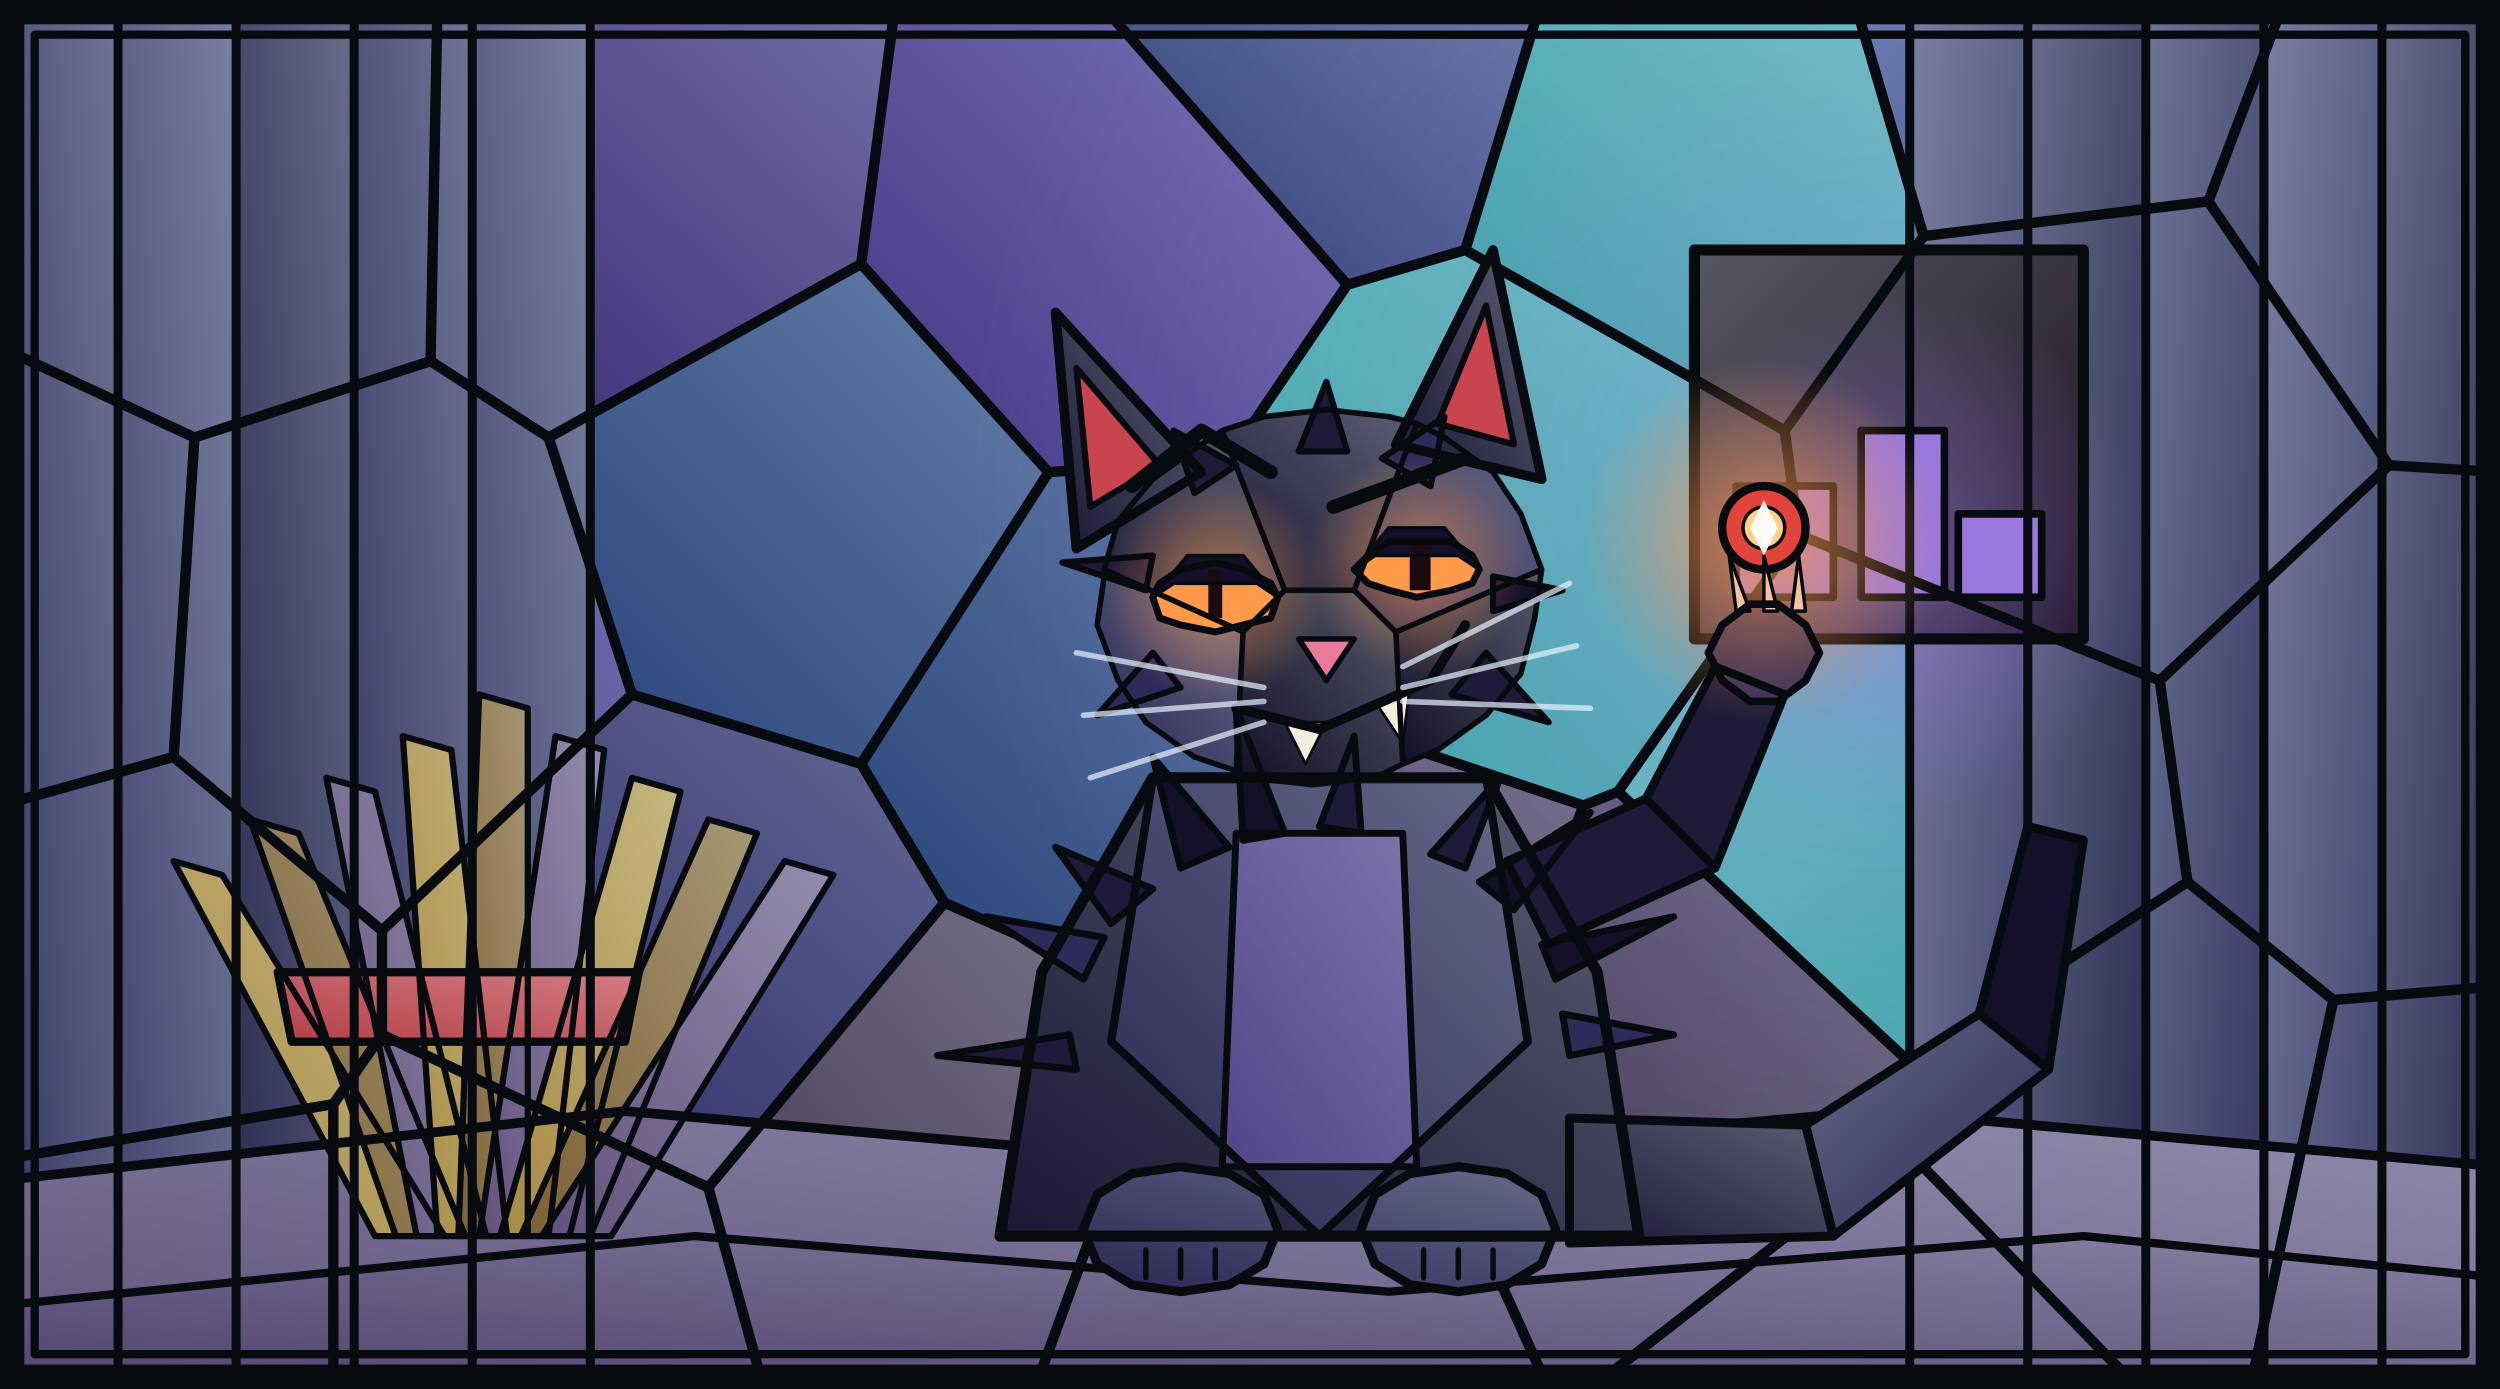
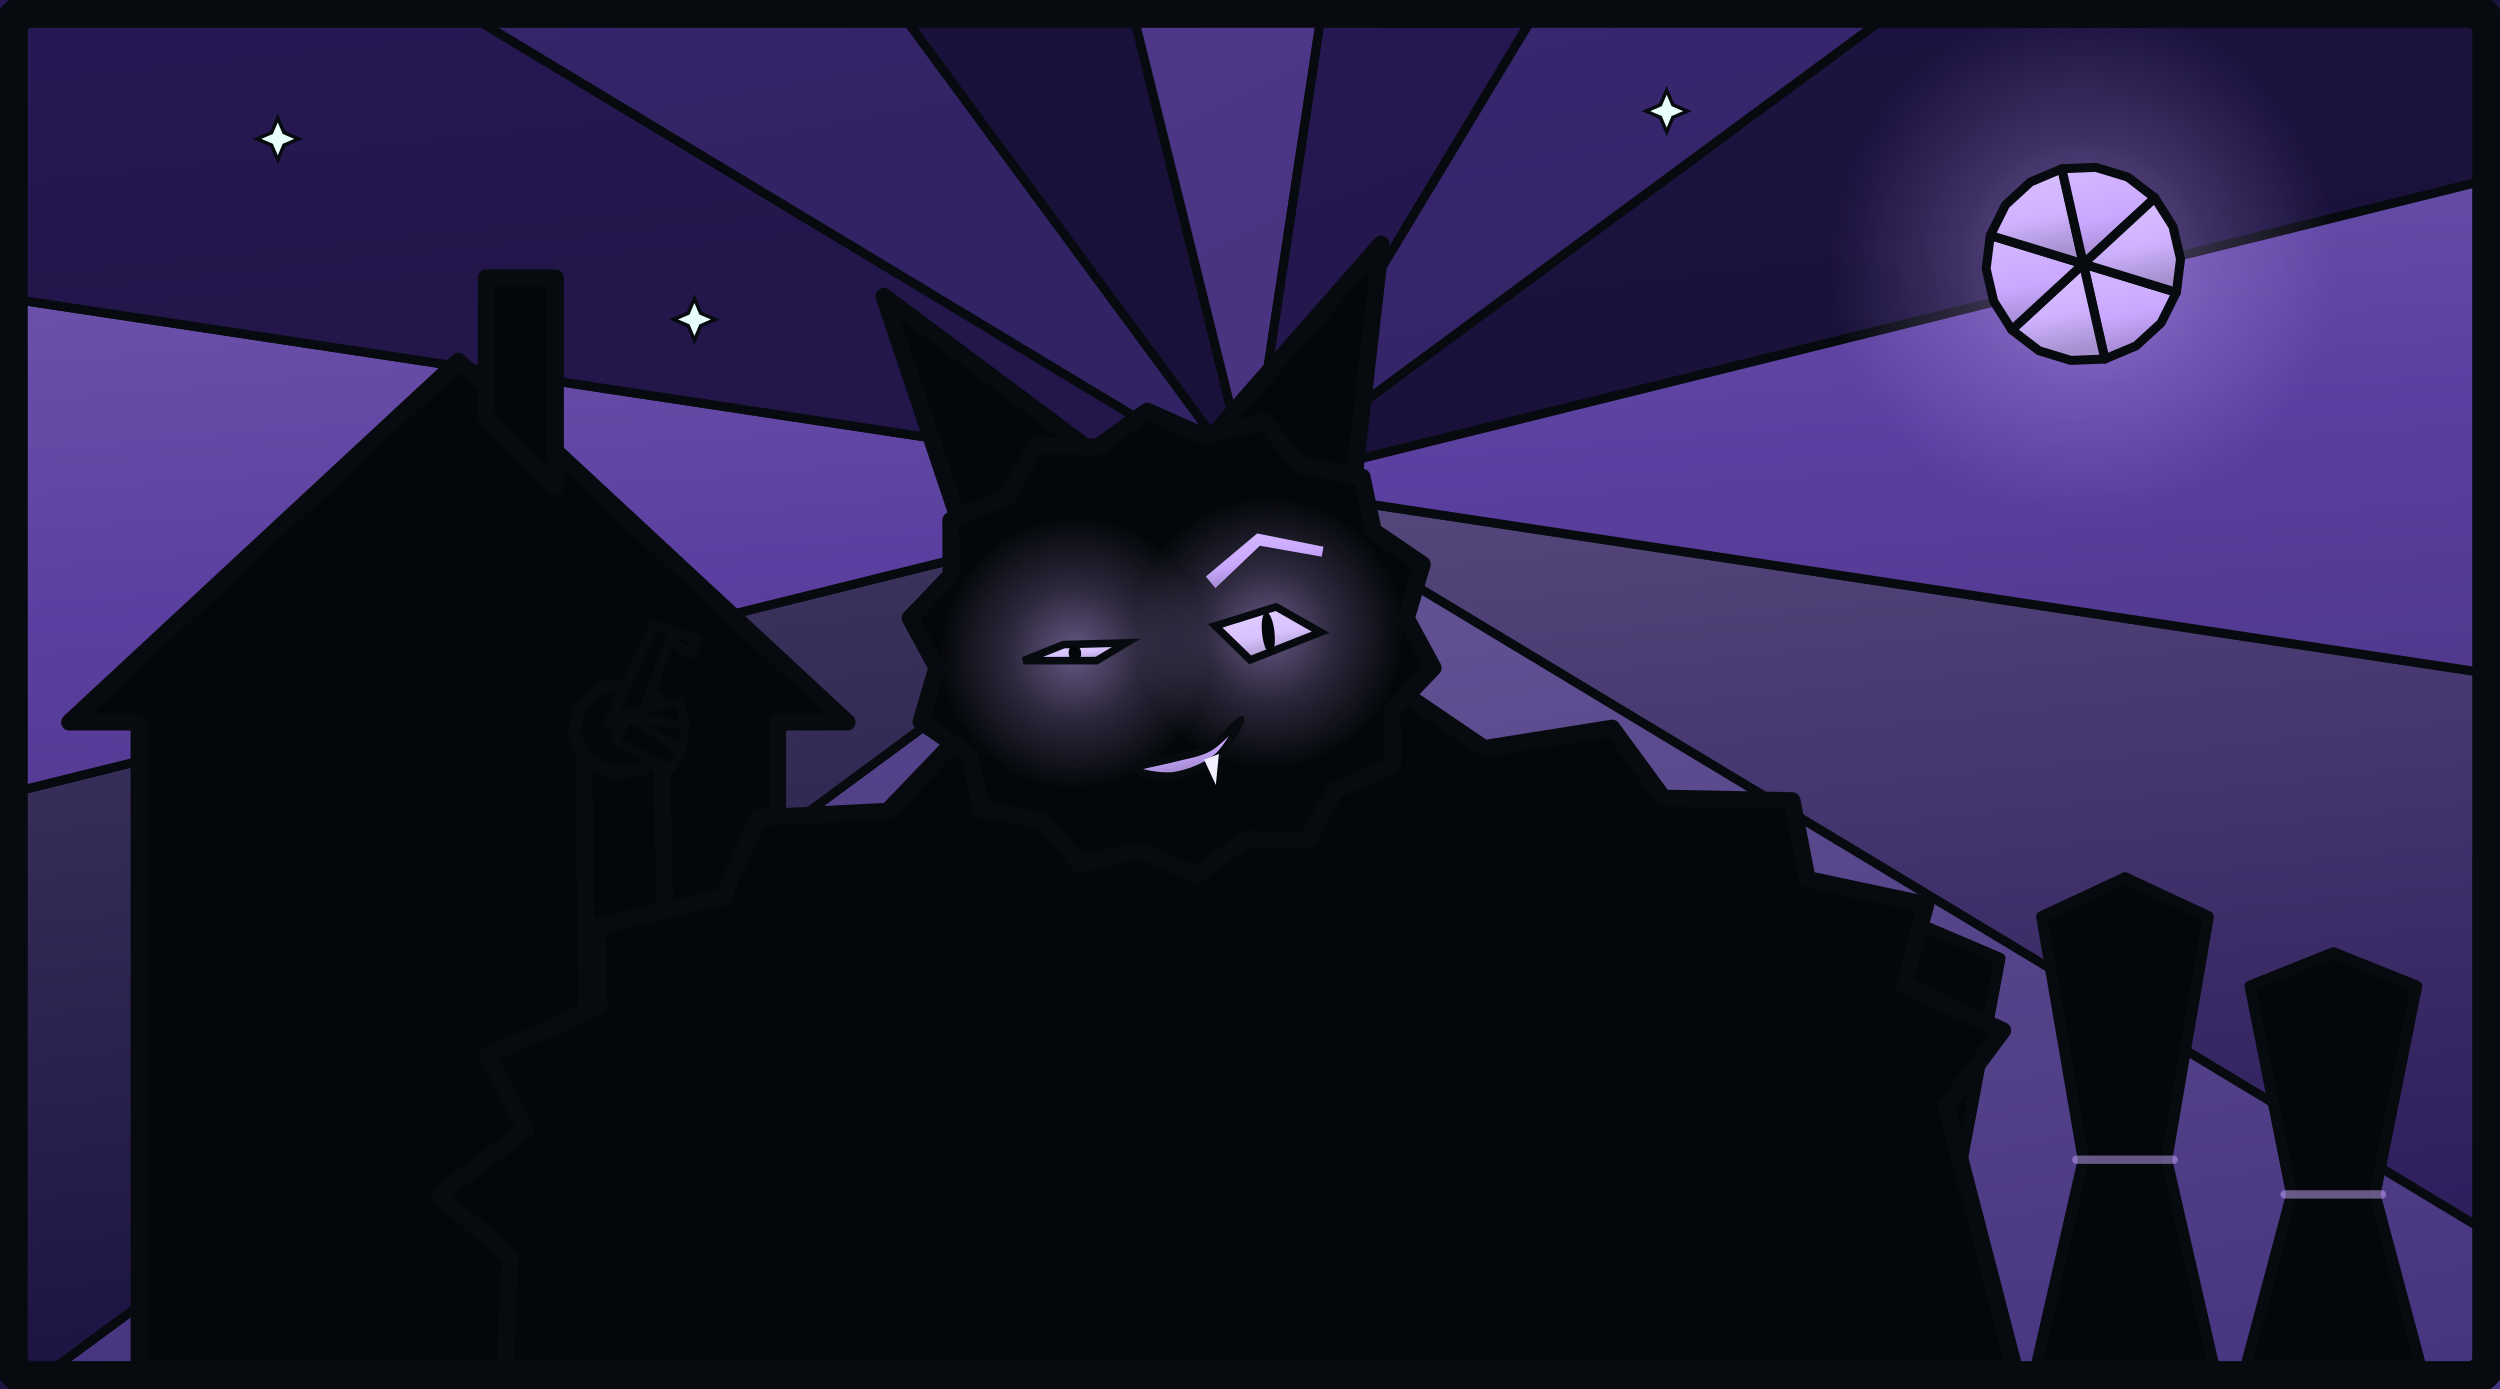
<svg xmlns="http://www.w3.org/2000/svg" viewBox="0 0 360 200">
  <defs>
-     <linearGradient id="o1" x1="0" y1="1" x2="1" y2="0">
-       <stop offset="0" stop-color="#272661" />
-       <stop offset="1" stop-color="#646A96" />
+     <linearGradient id="g1" x1="0" y1="0" x2="0.2" y2="1">
+       <stop offset="0" stop-color="#55487B" />
+       <stop offset="0.6" stop-color="#2A1A5A" />
+       <stop offset="1" stop-color="#22164A" />
    </linearGradient>
-     <linearGradient id="o2" x1="0" y1="1" x2="1" y2="0">
-       <stop offset="0" stop-color="#433586" />
-       <stop offset="1" stop-color="#7975B3" />
+     <linearGradient id="g2" x1="0" y1="0" x2="0.2" y2="1">
+       <stop offset="0" stop-color="#655595" />
+       <stop offset="0.6" stop-color="#3E2A7A" />
+       <stop offset="1" stop-color="#322364" />
    </linearGradient>
-     <linearGradient id="o3" x1="0" y1="1" x2="1" y2="0">
-       <stop offset="0" stop-color="#352A42" />
-       <stop offset="1" stop-color="#6E6D7E" />
+     <linearGradient id="g3" x1="0" y1="0" x2="0.2" y2="1">
+       <stop offset="0" stop-color="#4B4369" />
+       <stop offset="0.6" stop-color="#1E1444" />
+       <stop offset="1" stop-color="#191139" />
    </linearGradient>
-     <linearGradient id="o4" x1="0" y1="1" x2="1" y2="0">
-       <stop offset="0" stop-color="#28437A" />
-       <stop offset="1" stop-color="#6480A9" />
+     <linearGradient id="g4" x1="0" y1="0" x2="0.2" y2="1">
+       <stop offset="0" stop-color="#7C65B3" />
+       <stop offset="0.6" stop-color="#5B3FA0" />
+       <stop offset="1" stop-color="#4A3482" />
    </linearGradient>
-     <linearGradient id="o5" x1="0" y1="1" x2="1" y2="0">
-       <stop offset="0" stop-color="#433552" />
-       <stop offset="1" stop-color="#79758A" />
+     <radialGradient id="g5" cx="300" cy="38" r="36.4" gradientUnits="userSpaceOnUse">
+       <stop offset="0" stop-color="#C9A8FF" stop-opacity="0.5" />
+       <stop offset="0.5" stop-color="#C9A8FF" stop-opacity="0.2" />
+       <stop offset="1" stop-color="#C9A8FF" stop-opacity="0.00" />
+     </radialGradient>
+     <linearGradient id="g6" x1="0" y1="0" x2="0.2" y2="1">
+       <stop offset="0" stop-color="#D4B9FF" />
+       <stop offset="0.6" stop-color="#C9A8FF" />
+       <stop offset="1" stop-color="#A288CE" />
    </linearGradient>
-     <linearGradient id="o6" x1="1" y1="1" x2="0" y2="0">
-       <stop offset="0" stop-color="#352A42" />
-       <stop offset="1" stop-color="#6E6D7E" />
+     <linearGradient id="g7" x1="0" y1="0" x2="0.2" y2="1">
+       <stop offset="0" stop-color="#D9C1FF" />
+       <stop offset="0.6" stop-color="#CFB2FF" />
+       <stop offset="1" stop-color="#A690CE" />
    </linearGradient>
-     <linearGradient id="o7" x1="1" y1="1" x2="0" y2="0">
-       <stop offset="0" stop-color="#30A4A0" />
-       <stop offset="1" stop-color="#6BCBC6" />
+     <radialGradient id="g8" cx="180" cy="196" r="90" gradientUnits="userSpaceOnUse">
+       <stop offset="0" stop-color="#E07A5F" stop-opacity="0.6" />
+       <stop offset="0.5" stop-color="#E07A5F" stop-opacity="0.2" />
+       <stop offset="1" stop-color="#E07A5F" stop-opacity="0.00" />
+     </radialGradient>
+     <linearGradient id="g9" x1="0" y1="0" x2="0.2" y2="1">
+       <stop offset="0" stop-color="#F3A18B" />
+       <stop offset="0.6" stop-color="#F08A6E" />
+       <stop offset="1" stop-color="#C1705A" />
    </linearGradient>
-     <linearGradient id="o8" x1="1" y1="1" x2="0" y2="0">
-       <stop offset="0" stop-color="#7054B5" />
-       <stop offset="1" stop-color="#9C8DD7" />
+     <linearGradient id="g10" x1="0" y1="0" x2="0.2" y2="1">
+       <stop offset="0" stop-color="#E6777F" />
+       <stop offset="0.6" stop-color="#E0555F" />
+       <stop offset="1" stop-color="#B4454E" />
    </linearGradient>
-     <linearGradient id="o9" x1="0" y1="1" x2="1" y2="0">
-       <stop offset="0" stop-color="#30A4A0" />
-       <stop offset="1" stop-color="#6BCBC6" />
+     <linearGradient id="g11" x1="0" y1="0" x2="0.2" y2="1">
+       <stop offset="0" stop-color="#FFD4B9" />
+       <stop offset="0.6" stop-color="#FFC9A8" />
+       <stop offset="1" stop-color="#CDA289" />
    </linearGradient>
-     <linearGradient id="o10" x1="1" y1="1" x2="0" y2="0">
-       <stop offset="0" stop-color="#28437A" />
-       <stop offset="1" stop-color="#6480A9" />
+     <radialGradient id="g12" cx="166" cy="92" r="19.5" gradientUnits="userSpaceOnUse">
+       <stop offset="0" stop-color="#C9A8FF" stop-opacity="0.5" />
+       <stop offset="0.5" stop-color="#C9A8FF" stop-opacity="0.2" />
+       <stop offset="1" stop-color="#C9A8FF" stop-opacity="0.00" />
+     </radialGradient>
+     <linearGradient id="g13" x1="0" y1="0" x2="0.2" y2="1">
+       <stop offset="0" stop-color="#E1CEFF" />
+       <stop offset="0.6" stop-color="#D9C2FF" />
+       <stop offset="1" stop-color="#AE9DCE" />
    </linearGradient>
-     <linearGradient id="o11" x1="0" y1="1" x2="1" y2="0">
-       <stop offset="0" stop-color="#382A74" />
-       <stop offset="1" stop-color="#716DA5" />
-     </linearGradient>
-     <linearGradient id="o12" x1="1" y1="1" x2="0" y2="0">
-       <stop offset="0" stop-color="#382A74" />
-       <stop offset="1" stop-color="#716DA5" />
-     </linearGradient>
-     <linearGradient id="o13" x1="1" y1="1" x2="0" y2="0">
-       <stop offset="0" stop-color="#433552" />
-       <stop offset="1" stop-color="#79758A" />
-     </linearGradient>
-     <linearGradient id="o14" x1="0" y1="1" x2="1" y2="0">
-       <stop offset="0" stop-color="#27386F" />
-       <stop offset="1" stop-color="#6478A1" />
-     </linearGradient>
-     <radialGradient id="o15" cx="0.5" cy="0.5" r="0.5">
-       <stop offset="0" stop-color="#9A78DC" stop-opacity="0.35" />
-       <stop offset="0.55" stop-color="#9A78DC" stop-opacity="0.16" />
-       <stop offset="1" stop-color="#9A78DC" stop-opacity="0" />
-     </radialGradient>
-     <linearGradient id="o16" x1="0" y1="1" x2="1" y2="0">
-       <stop offset="0" stop-color="#353561" />
-       <stop offset="1" stop-color="#6E7596" />
-     </linearGradient>
-     <linearGradient id="o17" x1="0" y1="1" x2="1" y2="0">
-       <stop offset="0" stop-color="#43436F" />
-       <stop offset="1" stop-color="#7980A1" />
-     </linearGradient>
-     <linearGradient id="o18" x1="0" y1="1" x2="1" y2="0">
-       <stop offset="0" stop-color="#2A2A50" />
-       <stop offset="1" stop-color="#666D89" />
-     </linearGradient>
-     <linearGradient id="o19" x1="1" y1="1" x2="0" y2="0">
-       <stop offset="0" stop-color="#43436F" />
-       <stop offset="1" stop-color="#7980A1" />
-     </linearGradient>
-     <linearGradient id="o20" x1="1" y1="1" x2="0" y2="0">
-       <stop offset="0" stop-color="#2A2A50" />
-       <stop offset="1" stop-color="#666D89" />
-     </linearGradient>
-     <linearGradient id="o21" x1="1" y1="1" x2="0" y2="0">
-       <stop offset="0" stop-color="#353561" />
-       <stop offset="1" stop-color="#6E7596" />
-     </linearGradient>
-     <linearGradient id="o22" x1="1" y1="1" x2="0" y2="0">
-       <stop offset="0" stop-color="#190F1E" />
-       <stop offset="1" stop-color="#585862" />
-     </linearGradient>
-     <radialGradient id="o23" cx="0.5" cy="0.5" r="0.5">
-       <stop offset="0" stop-color="#9A78DC" stop-opacity="0.55" />
-       <stop offset="0.55" stop-color="#9A78DC" stop-opacity="0.25" />
-       <stop offset="1" stop-color="#9A78DC" stop-opacity="0" />
-     </radialGradient>
-     <linearGradient id="o24" x1="0" y1="1" x2="1" y2="0">
-       <stop offset="0" stop-color="#60527D" />
-       <stop offset="1" stop-color="#908CAC" />
-     </linearGradient>
-     <linearGradient id="o25" x1="0" y1="1" x2="1" y2="0">
-       <stop offset="0" stop-color="#51436F" />
-       <stop offset="1" stop-color="#8580A1" />
-     </linearGradient>
-     <linearGradient id="o26" x1="0" y1="1" x2="1" y2="0">
-       <stop offset="0" stop-color="#A68A44" />
-       <stop offset="1" stop-color="#C6B77F" />
-     </linearGradient>
-     <linearGradient id="o27" x1="0" y1="1" x2="1" y2="0">
-       <stop offset="0" stop-color="#7D6035" />
-       <stop offset="1" stop-color="#A69774" />
-     </linearGradient>
-     <linearGradient id="o28" x1="0" y1="1" x2="1" y2="0">
-       <stop offset="0" stop-color="#63527D" />
-       <stop offset="1" stop-color="#938CAC" />
-     </linearGradient>
-     <linearGradient id="o29" x1="0" y1="1" x2="1" y2="0">
-       <stop offset="0" stop-color="#B43F48" />
-       <stop offset="1" stop-color="#D27D83" />
-     </linearGradient>
-     <linearGradient id="o30" x1="0" y1="1" x2="1" y2="0">
-       <stop offset="0" stop-color="#1B1835" />
-       <stop offset="1" stop-color="#5B5F74" />
-     </linearGradient>
-     <linearGradient id="o31" x1="1" y1="1" x2="0" y2="0">
-       <stop offset="0" stop-color="#2A2652" />
-       <stop offset="1" stop-color="#666A8A" />
-     </linearGradient>
-     <linearGradient id="o32" x1="0" y1="1" x2="1" y2="0">
-       <stop offset="0" stop-color="#2A2652" />
-       <stop offset="1" stop-color="#666A8A" />
-     </linearGradient>
-     <linearGradient id="o33" x1="0" y1="1" x2="1" y2="0">
-       <stop offset="0" stop-color="#7054B5" />
-       <stop offset="1" stop-color="#9C8DD7" />
-     </linearGradient>
-     <radialGradient id="o34" cx="0.5" cy="0.5" r="0.5">
-       <stop offset="0" stop-color="#FF9A4A" stop-opacity="0.7" />
-       <stop offset="0.55" stop-color="#FF9A4A" stop-opacity="0.32" />
-       <stop offset="1" stop-color="#FF9A4A" stop-opacity="0" />
-     </radialGradient>
-     <linearGradient id="o35" x1="0" y1="1" x2="1" y2="0">
-       <stop offset="0" stop-color="#120F27" />
-       <stop offset="1" stop-color="#545869" />
-     </linearGradient>
-     <radialGradient id="o36" cx="0.5" cy="0.5" r="0.5">
-       <stop offset="0" stop-color="#FF9A4A" stop-opacity="0.6" />
-       <stop offset="0.55" stop-color="#FF9A4A" stop-opacity="0.27" />
-       <stop offset="1" stop-color="#FF9A4A" stop-opacity="0" />
+     <radialGradient id="g14" cx="194" cy="92" r="19.5" gradientUnits="userSpaceOnUse">
+       <stop offset="0" stop-color="#C9A8FF" stop-opacity="0.5" />
+       <stop offset="0.5" stop-color="#C9A8FF" stop-opacity="0.2" />
+       <stop offset="1" stop-color="#C9A8FF" stop-opacity="0.00" />
    </radialGradient>
  </defs>
-   <rect width="360" height="200" fill="#070B10" />
-   <path fill="url(#o1)" d="M48,159 0,167 0,116 25,109 55,134 55,149Z" />
-   <path fill="url(#o2)" d="M79,63 91,100 55,134 25,109 28,63 62,52Z" />
-   <path fill="url(#o3)" d="M233,114 275,153 274,165 229,200 223,200 209,169 228,116Z" />
-   <path fill="url(#o4)" d="M198,106 152,137 136,130 124,110 151,68 177,66Z" />
-   <path fill="url(#o5)" d="M164,159 149,200 110,200 102,171 136,130 152,137Z" />
-   <path fill="url(#o2)" d="M129,0 158,0 194,41 177,66 151,68 124,38Z" />
-   <path fill="url(#o6)" d="M336,144 324,200 308,200 274,165 275,153 315,127Z" />
-   <path fill="url(#o7)" d="M315,127 275,153 233,114 259,77 311,98Z" />
-   <path fill="url(#o3)" d="M48,200 0,200 0,167 48,159Z" />
-   <path fill="url(#o8)" d="M311,98 259,77 257,62 277,34 318,29 344,67Z" />
-   <path fill="url(#o9)" d="M222,0 267,0 277,34 257,62 211,36Z" />
-   <path fill="url(#o3)" d="M209,169 164,159 152,137 198,106 228,116Z" />
-   <path fill="url(#o9)" d="M211,36 257,62 259,77 233,114 228,116 198,106 177,66 194,41Z" />
-   <path fill="url(#o10)" d="M360,68 360,142 336,144 315,127 311,98 344,67Z" />
-   <path fill="url(#o11)" d="M0,0 63,0 62,52 28,63 0,50Z" />
-   <path fill="url(#o12)" d="M329,0 360,0 360,68 344,67 318,29Z" />
-   <path fill="url(#o1)" d="M223,200 149,200 164,159 209,169Z" />
-   <path fill="url(#o5)" d="M110,200 48,200 48,159 55,149 102,171Z" />
-   <path fill="url(#o4)" d="M79,63 124,38 151,68 124,110 91,100Z" />
-   <path fill="url(#o11)" d="M63,0 129,0 124,38 79,63 62,52Z" />
-   <path fill="url(#o1)" d="M136,130 102,171 55,149 55,134 91,100 124,110Z" />
-   <path fill="url(#o6)" d="M360,142 360,200 324,200 336,144Z" />
-   <path fill="url(#o13)" d="M274,165 308,200 229,200Z" />
-   <path fill="url(#o10)" d="M267,0 329,0 318,29 277,34Z" />
-   <path fill="url(#o14)" d="M158,0 222,0 211,36 194,41Z" />
-   <path fill="url(#o2)" d="M28,63 25,109 0,116 0,50Z" />
-   <circle cx="270" cy="70" r="130" fill="url(#o15)" />
-   <path fill="url(#o16)" d="M0,0 17,0 17,200 0,200Z" />
-   <path fill="url(#o17)" d="M17,0 34,0 34,200 17,200Z" />
-   <path fill="url(#o18)" d="M34,0 51,0 51,200 34,200Z" />
-   <path fill="url(#o16)" d="M51,0 68,0 68,200 51,200Z" />
-   <path fill="url(#o17)" d="M68,0 85,0 85,200 68,200Z" />
-   <path fill="url(#o19)" d="M275,0 292,0 292,200 275,200Z" />
-   <path fill="url(#o20)" d="M292,0 309,0 309,200 292,200Z" />
-   <path fill="url(#o21)" d="M309,0 326,0 326,200 309,200Z" />
-   <path fill="url(#o19)" d="M326,0 343,0 343,200 326,200Z" />
-   <path fill="url(#o20)" d="M343,0 360,0 360,200 343,200Z" />
-   <path fill="url(#o22)" d="M244,36 300,36 300,92 244,92Z" />
-   <path fill="#9A78DC" d="M250,70 264,70 264,86 250,86ZM268,62 280,62 280,86 268,86ZM282,74 294,74 294,86 282,86Z" />
-   <circle cx="272" cy="80" r="38" fill="url(#o23)" />
-   <path fill="url(#o24)" d="M0,170 90,160 180,168 270,160 360,168 360,200 0,200Z" />
-   <path fill="url(#o25)" d="M0,188 100,178 200,186 300,178 360,184 360,200 0,200Z" />
-   <path fill="url(#o26)" d="M54,178 25,124 32,126 64,178Z" />
-   <path fill="url(#o27)" d="M57,178 36,118 43,120 67,178Z" />
-   <path fill="url(#o28)" d="M60,178 47,112 54,114 70,178Z" />
-   <path fill="url(#o26)" d="M63,178 58,106 65,108 73,178Z" />
-   <path fill="url(#o27)" d="M66,178 69,100 76,102 76,178Z" />
-   <path fill="url(#o28)" d="M69,178 80,106 87,108 79,178Z" />
-   <path fill="url(#o26)" d="M72,178 91,112 98,114 82,178Z" />
-   <path fill="url(#o27)" d="M75,178 102,118 109,120 85,178Z" />
-   <path fill="url(#o28)" d="M78,178 113,124 120,126 88,178Z" />
-   <path fill="url(#o29)" d="M40,140 92,140 90,150 42,150Z" />
-   <path d="M48,159 0,167 0,116 25,109 55,134 55,149ZM79,63 91,100 55,134 25,109 28,63 62,52ZM233,114 275,153 274,165 229,200 223,200 209,169 228,116ZM198,106 152,137 136,130 124,110 151,68 177,66ZM164,159 149,200 110,200 102,171 136,130 152,137ZM129,0 158,0 194,41 177,66 151,68 124,38ZM336,144 324,200 308,200 274,165 275,153 315,127ZM315,127 275,153 233,114 259,77 311,98ZM48,200 0,200 0,167 48,159ZM311,98 259,77 257,62 277,34 318,29 344,67ZM222,0 267,0 277,34 257,62 211,36ZM209,169 164,159 152,137 198,106 228,116ZM211,36 257,62 259,77 233,114 228,116 198,106 177,66 194,41ZM360,68 360,142 336,144 315,127 311,98 344,67ZM0,0 63,0 62,52 28,63 0,50ZM329,0 360,0 360,68 344,67 318,29ZM223,200 149,200 164,159 209,169ZM110,200 48,200 48,159 55,149 102,171ZM79,63 124,38 151,68 124,110 91,100ZM63,0 129,0 124,38 79,63 62,52ZM136,130 102,171 55,149 55,134 91,100 124,110ZM360,142 360,200 324,200 336,144ZM274,165 308,200 229,200ZM267,0 329,0 318,29 277,34ZM158,0 222,0 211,36 194,41ZM28,63 25,109 0,116 0,50Z" fill="none" stroke="#070B10" stroke-width="1.5" stroke-linejoin="round" stroke-linecap="round" />
-   <path d="M0,0 17,0 17,200 0,200ZM17,0 34,0 34,200 17,200ZM34,0 51,0 51,200 34,200ZM51,0 68,0 68,200 51,200ZM68,0 85,0 85,200 68,200ZM275,0 292,0 292,200 275,200ZM292,0 309,0 309,200 292,200ZM309,0 326,0 326,200 309,200ZM326,0 343,0 343,200 326,200ZM343,0 360,0 360,200 343,200Z" fill="none" stroke="#070B10" stroke-width="1.3" stroke-linejoin="round" stroke-linecap="round" />
-   <path d="M244,36 300,36 300,92 244,92Z" fill="none" stroke="#070B10" stroke-width="1.6" stroke-linejoin="round" stroke-linecap="round" />
-   <path d="M250,70 264,70 264,86 250,86ZM268,62 280,62 280,86 268,86ZM282,74 294,74 294,86 282,86Z" fill="none" stroke="#070B10" stroke-width="1.1" stroke-linejoin="round" stroke-linecap="round" />
-   <path d="M0,170 90,160 180,168 270,160 360,168 360,200 0,200Z" fill="none" stroke="#070B10" stroke-width="1.4" stroke-linejoin="round" stroke-linecap="round" />
-   <path d="M0,188 100,178 200,186 300,178 360,184 360,200 0,200ZM40,140 92,140 90,150 42,150Z" fill="none" stroke="#070B10" stroke-width="1.2" stroke-linejoin="round" stroke-linecap="round" />
-   <path d="M54,178 25,124 32,126 64,178ZM57,178 36,118 43,120 67,178ZM60,178 47,112 54,114 70,178ZM63,178 58,106 65,108 73,178ZM66,178 69,100 76,102 76,178ZM69,178 80,106 87,108 79,178ZM72,178 91,112 98,114 82,178ZM75,178 102,118 109,120 85,178ZM78,178 113,124 120,126 88,178Z" fill="none" stroke="#070B10" stroke-width="0.9" stroke-linejoin="round" stroke-linecap="round" />
-   <path fill="url(#o30)" d="M226,179 264,178 260,162 226,161Z" />
-   <path fill="url(#o31)" d="M264,178 295,154 285,146 260,162Z" />
-   <path fill="#14102A" d="M295,154 300,121 292,119 285,146Z" />
-   <path fill="url(#o30)" d="M144,178 150,140 166,112 214,112 230,140 236,178Z" />
-   <path fill="url(#o32)" d="M166,112 214,112 220,150 190,178 160,150Z" />
-   <path fill="url(#o33)" opacity="0.5" d="M178,120 202,120 204,168 176,168Z" />
-   <path fill="#1E1A3A" d="M155,154 135,152 154,149Z" />
-   <path fill="#2E2A5A" d="M156,141 142,132 159,135Z" />
-   <path fill="#1E1A3A" d="M160,133 152,122 166,128Z" />
-   <path fill="#14102A" d="M170,125 166,109 177,122ZM179,121 178,102 185,120Z" />
-   <path fill="#1E1A3A" d="M190,119 195,106 196,120ZM206,123 216,112 211,125Z" />
-   <path fill="#14102A" d="M213,127 229,117 218,131ZM222,136 241,132 224,141Z" />
-   <path fill="#2E2A5A" d="M225,146 241,149 226,152Z" />
-   <path fill="url(#o32)" d="M184,177 182,182 177,185 170,186 163,185 158,182 156,177 158,172 163,169 170,168 177,169 182,172ZM224,177 222,182 217,185 210,186 203,185 198,182 196,177 198,172 203,169 210,168 217,169 222,172Z" />
-   <path fill="#1E1A3A" d="M223,136 247,125 237,115 217,124ZM247,125 257,100 247,96 237,115Z" />
-   <path fill="#2E2A5A" d="M262,94 260,98 256,101 252,101 248,98 246,94 248,90 252,87 256,87 260,90Z" />
-   <path fill="#E8E6F0" d="M250,88 249,80 252,88ZM254,88 254,80 256,88ZM258,88 259,80 260,88Z" />
-   <circle cx="254" cy="78" r="26" fill="url(#o34)" />
-   <circle cx="254" cy="76" r="6" fill="#E0443A" />
-   <circle cx="254" cy="76" r="3" fill="#FFD08A" />
-   <path fill="url(#o30)" d="M179,91 159,82 161,75 166,69 173,64 176,62 185,85Z" />
-   <path fill="url(#o32)" d="M222,82 201,91 195,85 204,61 208,63 215,68 219,74Z" />
-   <path fill="url(#o35)" d="M202,110 198,112 189,113 180,112 178,111 179,91 185,85 195,85 201,91Z" />
-   <path fill="url(#o30)" d="M185,85 176,62 182,60 191,59 200,60 204,61 195,85Z" />
-   <path fill="url(#o32)" d="M178,111 172,109 165,104 161,98 158,90 159,83 159,82 179,91Z" />
-   <path fill="url(#o35)" d="M222,82 221,89 219,97 214,103 207,108 202,110 201,91Z" />
-   <path fill="url(#o30)" d="M173,68 152,45 155,79Z" />
-   <path fill="#C8454F" d="M167,67 155,53 157,73Z" />
-   <path fill="url(#o30)" d="M201,64 215,36 222,69Z" />
-   <path fill="#C8454F" d="M207,61 214,44 218,64Z" />
-   <path fill="#2E2A5A" d="M170,99 158,103 166,94Z" />
-   <path fill="#1E1A3A" d="M165,85 153,81 166,80ZM172,71 169,62 178,67ZM187,65 191,55 194,65Z" />
-   <path fill="#2E2A5A" d="M199,66 208,60 206,70Z" />
-   <path fill="#14102A" d="M215,83 225,85 215,88Z" />
-   <path fill="#1E1A3A" d="M214,94 223,104 209,100Z" />
-   <circle cx="175" cy="85" r="16" fill="url(#o36)" />
-   <path fill="#FF9A4A" d="M184,86 183,89 179,90 175,91 170,90 167,89 166,86 167,84 170,82 175,81 179,82 183,84Z" />
-   <path fill="#14102A" d="M166,86 171,80 179,80 184,86 181,84 169,84Z" />
-   <path fill="#1B0A10" d="M174,82 176,82 176,89 174,89Z" />
-   <circle cx="204" cy="81" r="16" fill="url(#o36)" />
-   <path fill="#FF9A4A" d="M213,82 212,84 209,85 204,86 200,85 197,84 195,82 197,80 200,78 204,78 209,78 212,80Z" />
-   <path fill="#14102A" d="M195,82 200,76 208,76 213,82 210,80 198,80Z" />
-   <path fill="#1B0A10" d="M203,78 206,78 206,85 203,85Z" />
-   <path fill="#E87A9A" d="M187,92 195,92 191,98Z" />
-   <path fill="#F4EEDC" d="M198,101 203,99 202,107ZM185,104 191,104 188,110Z" />
-   <path d="M226,179 264,178 260,162 226,161ZM264,178 295,154 285,146 260,162ZM295,154 300,121 292,119 285,146ZM184,177 182,182 177,185 170,186 163,185 158,182 156,177 158,172 163,169 170,168 177,169 182,172ZM224,177 222,182 217,185 210,186 203,185 198,182 196,177 198,172 203,169 210,168 217,169 222,172Z" fill="none" stroke="#070B10" stroke-width="1.3" stroke-linejoin="round" stroke-linecap="round" />
-   <path d="M144,178 150,140 166,112 214,112 230,140 236,178Z" fill="none" stroke="#070B10" stroke-width="1.6" stroke-linejoin="round" stroke-linecap="round" />
-   <path d="M166,112 214,112 220,150 190,178 160,150ZM223,136 247,125 237,115 217,124ZM247,125 257,100 247,96 237,115ZM248,76a6,6 0 1,0 12,0a6,6 0 1,0 -12,0ZM5,5 355,5 355,195 5,195Z" fill="none" stroke="#070B10" stroke-width="1.2" stroke-linejoin="round" stroke-linecap="round" />
-   <path d="M178,120 202,120 204,168 176,168ZM155,154 135,152 154,149ZM156,141 142,132 159,135ZM160,133 152,122 166,128ZM170,125 166,109 177,122ZM179,121 178,102 185,120ZM190,119 195,106 196,120ZM206,123 216,112 211,125ZM213,127 229,117 218,131ZM222,136 241,132 224,141ZM225,146 241,149 226,152ZM184,86 183,89 179,90 175,91 170,90 167,89 166,86 167,84 170,82 175,81 179,82 183,84ZM213,82 212,84 209,85 204,86 200,85 197,84 195,82 197,80 200,78 204,78 209,78 212,80Z" fill="none" stroke="#070B10" stroke-width="1" stroke-linejoin="round" stroke-linecap="round" />
-   <path d="M165,180 165,184M170,180 170,184M175,180 175,184M205,180 205,184M210,180 210,184M215,180 215,184M179,91 159,82 161,75 166,69 173,64 176,62 185,85ZM222,82 201,91 195,85 204,61 208,63 215,68 219,74ZM202,110 198,112 189,113 180,112 178,111 179,91 185,85 195,85 201,91ZM185,85 176,62 182,60 191,59 200,60 204,61 195,85ZM178,111 172,109 165,104 161,98 158,90 159,83 159,82 179,91ZM222,82 221,89 219,97 214,103 207,108 202,110 201,91ZM187,92 195,92 191,98Z" fill="none" stroke="#070B10" stroke-width="0.8" stroke-linejoin="round" stroke-linecap="round" />
-   <path d="M262,94 260,98 256,101 252,101 248,98 246,94 248,90 252,87 256,87 260,90Z" fill="none" stroke="#070B10" stroke-width="1.1" stroke-linejoin="round" stroke-linecap="round" />
-   <path d="M250,88 249,80 252,88ZM254,88 254,80 256,88ZM258,88 259,80 260,88ZM251,76a3,3 0 1,0 6,0a3,3 0 1,0 -6,0ZM166,86 171,80 179,80 184,86 181,84 169,84ZM195,82 200,76 208,76 213,82 210,80 198,80Z" fill="none" stroke="#070B10" stroke-width="0.5" stroke-linejoin="round" stroke-linecap="round" />
-   <path d="M173,68 152,45 155,79ZM201,64 215,36 222,69ZM178,102 190,105 206,98 211,90" fill="none" stroke="#070B10" stroke-width="1.4" stroke-linejoin="round" stroke-linecap="round" />
-   <path d="M167,67 155,53 157,73ZM207,61 214,44 218,64ZM170,99 158,103 166,94ZM165,85 153,81 166,80ZM172,71 169,62 178,67ZM187,65 191,55 194,65ZM199,66 208,60 206,70ZM215,83 225,85 215,88ZM214,94 223,104 209,100Z" fill="none" stroke="#070B10" stroke-width="0.9" stroke-linejoin="round" stroke-linecap="round" />
-   <path d="M163,70 173,62 183,68M192,73 211,66" fill="none" stroke="#070B10" stroke-width="2" stroke-linejoin="round" stroke-linecap="round" />
-   <path d="M198,101 203,99 202,107ZM185,104 191,104 188,110Z" fill="none" stroke="#070B10" stroke-width="0.4" stroke-linejoin="round" stroke-linecap="round" />
-   <path d="M0,0 360,0 360,200 0,200Z" fill="none" stroke="#070B10" stroke-width="7" stroke-linejoin="round" stroke-linecap="round" />
-   <path fill="#FFFFFF" opacity="0.9" d="M254,72 256,76 254,80 252,76Z" />
-   <path d="M182,99 155,94M182,101 156,103M182,104 157,112M202,96 226,84M202,99 227,93M202,101 229,102" fill="none" stroke="#E8F4FF" stroke-width="0.8" opacity="0.7" stroke-linecap="round" stroke-linejoin="round" />
+   <rect fill="#070B10" />
+   <path d="M180,70 595.3,132.8 539.7,286.9Z" fill="url(#g1)" stroke="#070B10" stroke-width="1.3" />
+   <path d="M180,70 539.7,286.9 429.3,408Z" fill="url(#g2)" stroke="#070B10" stroke-width="1.3" />
+   <path d="M180,70 429.3,408 280.9,477.7Z" fill="url(#g3)" stroke="#070B10" stroke-width="1.3" />
+   <path d="M180,70 280.9,477.7 117.2,485.3Z" fill="url(#g4)" stroke="#070B10" stroke-width="1.3" />
+   <path d="M180,70 117.2,485.3 -36.9,429.7Z" fill="url(#g1)" stroke="#070B10" stroke-width="1.3" />
+   <path d="M180,70 -36.9,429.7 -158,319.3Z" fill="url(#g2)" stroke="#070B10" stroke-width="1.3" />
+   <path d="M180,70 -158,319.3 -227.7,170.9Z" fill="url(#g3)" stroke="#070B10" stroke-width="1.3" />
+   <path d="M180,70 -227.7,170.9 -235.3,7.2Z" fill="url(#g4)" stroke="#070B10" stroke-width="1.3" />
+   <path d="M180,70 -235.3,7.2 -179.7,-146.9Z" fill="url(#g1)" stroke="#070B10" stroke-width="1.3" />
+   <path d="M180,70 -179.7,-146.9 -69.3,-268Z" fill="url(#g2)" stroke="#070B10" stroke-width="1.3" />
+   <path d="M180,70 -69.3,-268 79.1,-337.7Z" fill="url(#g3)" stroke="#070B10" stroke-width="1.3" />
+   <path d="M180,70 79.1,-337.7 242.8,-345.3Z" fill="url(#g4)" stroke="#070B10" stroke-width="1.3" />
+   <path d="M180,70 242.8,-345.3 396.9,-289.7Z" fill="url(#g1)" stroke="#070B10" stroke-width="1.3" />
+   <path d="M180,70 396.9,-289.7 518,-179.3Z" fill="url(#g2)" stroke="#070B10" stroke-width="1.3" />
+   <path d="M180,70 518,-179.3 587.7,-30.9Z" fill="url(#g3)" stroke="#070B10" stroke-width="1.3" />
+   <path d="M180,70 587.7,-30.9 595.3,132.8Z" fill="url(#g4)" stroke="#070B10" stroke-width="1.3" />
+   <circle cx="300" cy="38" r="36.4" fill="url(#g5)" />
+   <path d="M300,38 313.4,42.1 311.2,46.5 307.6,49.8 303.1,51.7Z" fill="url(#g6)" stroke="#070B10" stroke-width="1.3" stroke-linejoin="round" />
+   <path d="M300,38 303.1,51.7 298.2,51.9 293.6,50.5 289.7,47.5Z" fill="url(#g7)" stroke="#070B10" stroke-width="1.3" stroke-linejoin="round" />
+   <path d="M300,38 289.7,47.5 287.1,43.4 286,38.7 286.6,33.9Z" fill="url(#g6)" stroke="#070B10" stroke-width="1.3" stroke-linejoin="round" />
+   <path d="M300,38 286.6,33.9 288.8,29.5 292.4,26.2 296.9,24.3Z" fill="url(#g7)" stroke="#070B10" stroke-width="1.3" stroke-linejoin="round" />
+   <path d="M300,38 296.9,24.3 301.8,24.1 306.4,25.5 310.3,28.5Z" fill="url(#g6)" stroke="#070B10" stroke-width="1.3" stroke-linejoin="round" />
+   <path d="M300,38 310.3,28.5 312.9,32.6 314,37.3 313.4,42.1Z" fill="url(#g7)" stroke="#070B10" stroke-width="1.3" stroke-linejoin="round" />
+   <path d="M40,17 40.9,19.1 43,20 40.9,20.9 40,23 39.1,20.9 37,20 39.1,19.1ZM100,43 100.9,45.1 103,46 100.9,46.9 100,49 99.1,46.9 97,46 99.1,45.1ZM240,13 240.9,15.1 243,16 240.9,16.9 240,19 239.1,16.9 237,16 239.1,15.1Z" fill="#E8FFFB" stroke="#070B10" stroke-width="0.5" />
+   <path d="M20,210 20,104 10,104 66,52 122,104 112,104 112,210Z" fill="#04070A" stroke="#070B10" stroke-width="2.4" stroke-linejoin="round" />
+   <path d="M70,60 70,40 80,40 80,70Z" fill="#04070A" stroke="#070B10" stroke-width="2.4" stroke-linejoin="round" />
+   <path d="M262,202 270,170 264,138 276,132.9 288,138 282,170 290,202Z" fill="#04070A" stroke="#070B10" stroke-width="1.6" stroke-linejoin="round" />
+   <path d="M269,170 283,170" fill="none" stroke="#C9A8FF" stroke-width="1.2" stroke-linecap="round" stroke-linejoin="round" stroke-opacity="0.5" />
+   <path d="M292,202 300,167 294,132 306,126.4 318,132 312,167 320,202Z" fill="#04070A" stroke="#070B10" stroke-width="1.6" stroke-linejoin="round" />
+   <path d="M299,167 313,167" fill="none" stroke="#C9A8FF" stroke-width="1.2" stroke-linecap="round" stroke-linejoin="round" stroke-opacity="0.5" />
+   <path d="M322,202 330,172 324,142 336,137.2 348,142 342,172 350,202Z" fill="#04070A" stroke="#070B10" stroke-width="1.6" stroke-linejoin="round" />
+   <path d="M329,172 343,172" fill="none" stroke="#C9A8FF" stroke-width="1.2" stroke-linecap="round" stroke-linejoin="round" stroke-opacity="0.5" />
+   <circle cx="180" cy="196" r="90" fill="url(#g8)" />
+   <path d="M100.8,204 103.8,190.2 111.8,193 115.8,204Z" fill="url(#g9)" stroke="#070B10" stroke-width="1" stroke-linejoin="round" />
+   <path d="M118,204 121,191.2 129,193 133,204Z" fill="url(#g10)" stroke="#070B10" stroke-width="1" stroke-linejoin="round" />
+   <path d="M135.7,204 138.7,193 146.7,193 150.7,204Z" fill="url(#g11)" stroke="#070B10" stroke-width="1" stroke-linejoin="round" />
+   <path d="M161,204 164,193.2 172,193 176,204Z" fill="url(#g9)" stroke="#070B10" stroke-width="1" stroke-linejoin="round" />
+   <path d="M176.1,204 179.1,192.2 187.1,193 191.1,204Z" fill="url(#g10)" stroke="#070B10" stroke-width="1" stroke-linejoin="round" />
+   <path d="M192.6,204 195.6,192 203.6,193 207.6,204Z" fill="url(#g11)" stroke="#070B10" stroke-width="1" stroke-linejoin="round" />
+   <path d="M208.5,204 211.5,190.7 219.5,193 223.5,204Z" fill="url(#g9)" stroke="#070B10" stroke-width="1" stroke-linejoin="round" />
+   <path d="M225.7,204 228.7,193.1 236.7,193 240.7,204Z" fill="url(#g10)" stroke="#070B10" stroke-width="1" stroke-linejoin="round" />
+   <path d="M243.2,204 246.2,192.9 254.2,193 258.2,204Z" fill="url(#g11)" stroke="#070B10" stroke-width="1" stroke-linejoin="round" />
+   <g transform="rotate(-6 180 200)">
+     <path d="M125.4,131 102.2,138.3 105.5,96.5 94.5,95.5 89.8,145.7 126.6,149Z" fill="#04070A" stroke="#070B10" stroke-width="2.4" stroke-linejoin="round" />
+     <path d="M107,96 105.7,99.8 102.2,102.2 97.8,102.2 94.3,99.8 93,96 94.3,92.2 97.8,89.8 102.2,89.8 105.7,92.2Z" fill="#04070A" stroke="#070B10" stroke-width="1.8" stroke-linejoin="round" />
+     <path d="M101.8,97 108.2,84 111,86.3 112.1,84.4 106.1,81.7 98.2,95Z" fill="#04070A" stroke="#070B10" stroke-width="1.4" stroke-linejoin="round" />
+     <path d="M100.3,98 109.1,95.9 108.6,93 99.7,94Z" fill="#04070A" stroke="#070B10" stroke-width="1.2" stroke-linejoin="round" />
+     <path d="M99.5,97.9 108.4,99.5 109.1,96.6 100.5,94.1Z" fill="#04070A" stroke="#070B10" stroke-width="1.2" stroke-linejoin="round" />
+     <path d="M98.8,97.6 106.4,102.5 108.2,100.1 101.2,94.4Z" fill="#04070A" stroke="#070B10" stroke-width="1.2" stroke-linejoin="round" />
+     <path d="M70,210 76,170 66.8,160 80.2,152 75.9,140.8 92.5,135.4 93.5,123.9 111.9,121.6 118.2,110.8 136.8,111.8 147.8,102.5 165.2,106.7 180,99.6 194.8,106.7 212.2,102.5 223.2,111.8 241.8,110.8 248.1,121.6 266.5,123.9 267.5,135.4 284.1,140.8 279.8,152 293.2,160 284,170 290,210Z" fill="#04070A" stroke="#070B10" stroke-width="2.4" stroke-linejoin="round" />
+     <path d="M152,74 144,38 170,62Z" fill="#04070A" stroke="#070B10" stroke-width="2.4" stroke-linejoin="round" />
+     <path d="M208,74 216,38 190,62Z" fill="#04070A" stroke="#070B10" stroke-width="2.4" stroke-linejoin="round" />
+     <path d="M214,92 217.1,99.5 210.6,105 209.8,112.9 201.2,115.5 196.5,122.3 187.6,121.2 180,125.6 172.4,121.2 163.5,122.3 158.8,115.5 150.2,112.9 149.4,105 142.9,99.5 146,92 142.9,84.5 149.4,79 150.2,71.1 158.8,68.5 163.5,61.7 172.4,62.8 180,58.4 187.6,62.8 196.5,61.7 201.2,68.5 209.8,71.1 210.6,79 217.1,84.5 214,92Z" fill="#04070A" stroke="#070B10" stroke-width="2.4" stroke-linejoin="round" />
+     <circle cx="166" cy="92" r="19.5" fill="url(#g12)" />
+     <path d="M158.5,92.3 164.5,90.6 173.5,91.3 169,93.4Z" fill="url(#g13)" stroke="#070B10" stroke-width="1.1" />
+     <ellipse cx="166" cy="92" rx="0.9" ry="1.2" fill="#04070A" />
+     <circle cx="194" cy="92" r="19.5" fill="url(#g14)" />
+     <path d="M201.5,92.7 195.5,88.4 186.5,90.2 191,95.6Z" fill="url(#g13)" stroke="#070B10" stroke-width="1.1" />
+     <ellipse cx="194" cy="92" rx="0.9" ry="3" fill="#04070A" />
+     <path d="M187.1,84.8 194.1,79.4 202.8,81.9 203.2,80.5 193.9,77.6 185.9,83Z" fill="url(#g6)" />
+     <path d="M172.8,109.5C172.8,109.9 176.4,111.1 178.4,111C180.4,110.9 183.1,110.2 184.8,109C186.5,107.8 188.9,104.2 188.8,104C188.7,103.8 185.7,106.7 184,107.5C182.3,108.3 180.3,108.3 178.4,108.6C176.5,108.9 172.8,109.1 172.8,109.5Z" fill="url(#g6)" stroke="#070B10" stroke-width="1" />
+     <path d="M182.9,109.2 184.2,113 185.1,108.6Z" fill="#F2EEFF" />
+   </g>
+   <rect x="1.5" y="1.5" width="357" height="197" fill="none" stroke="#070B10" stroke-width="5" rx="3" />
</svg>
